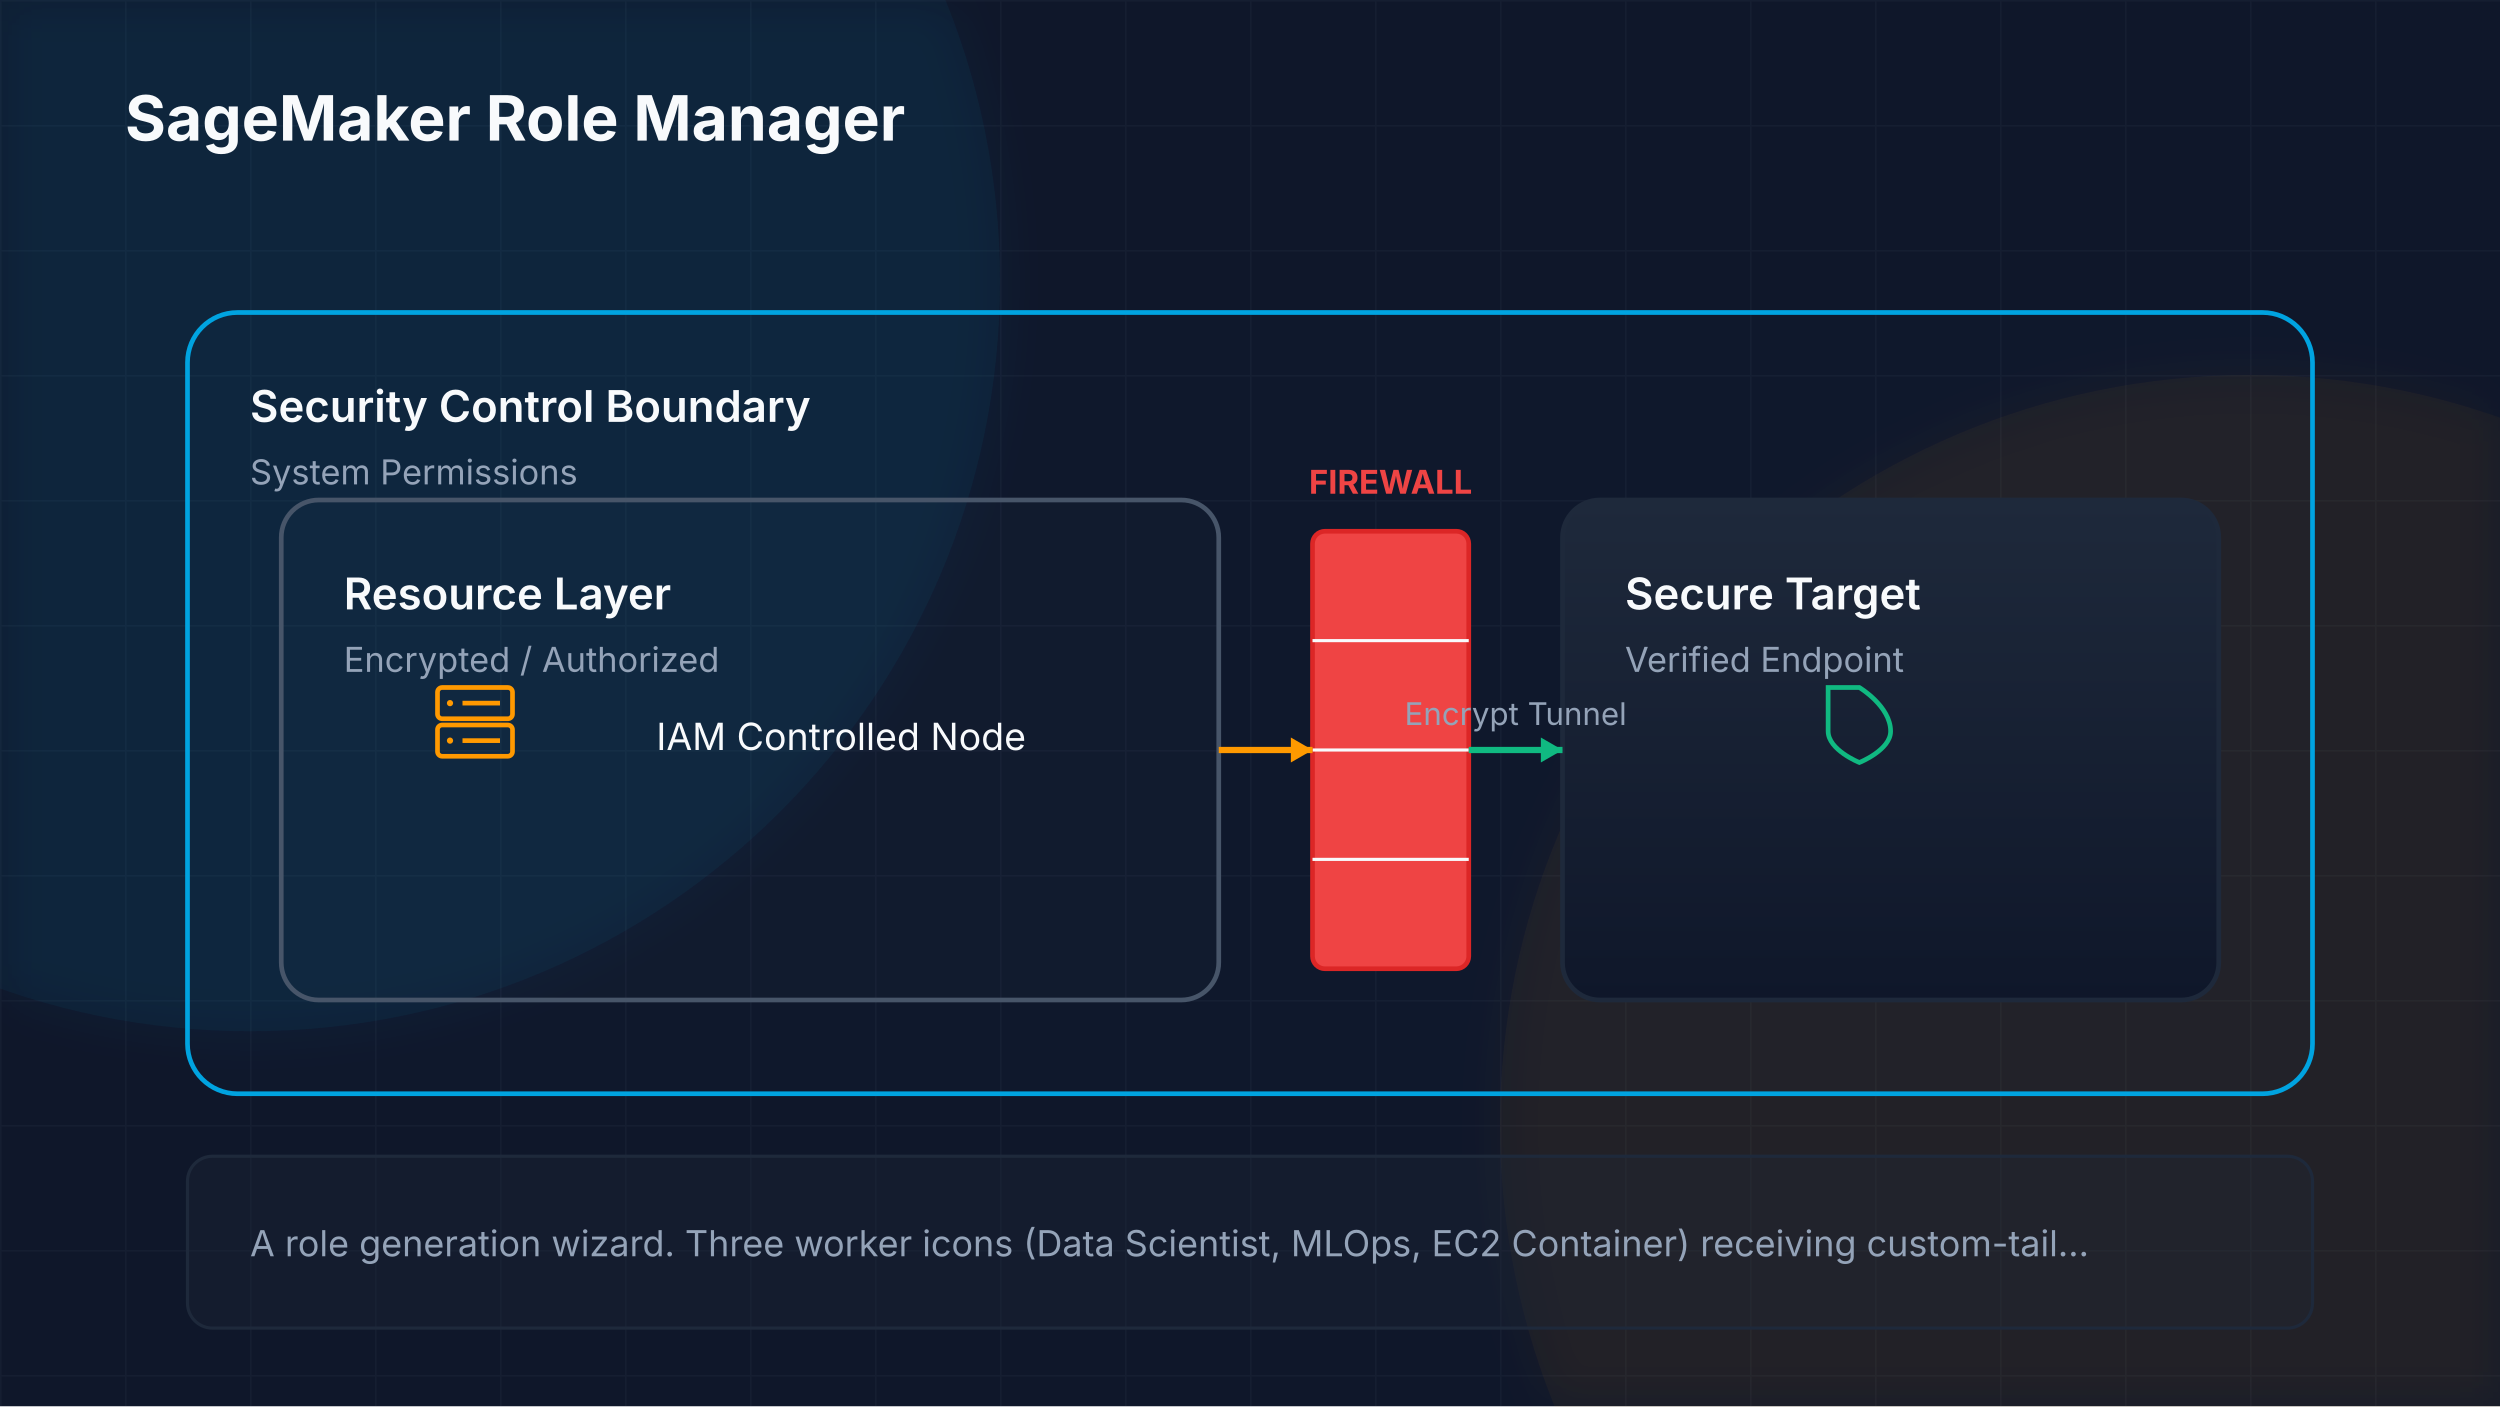
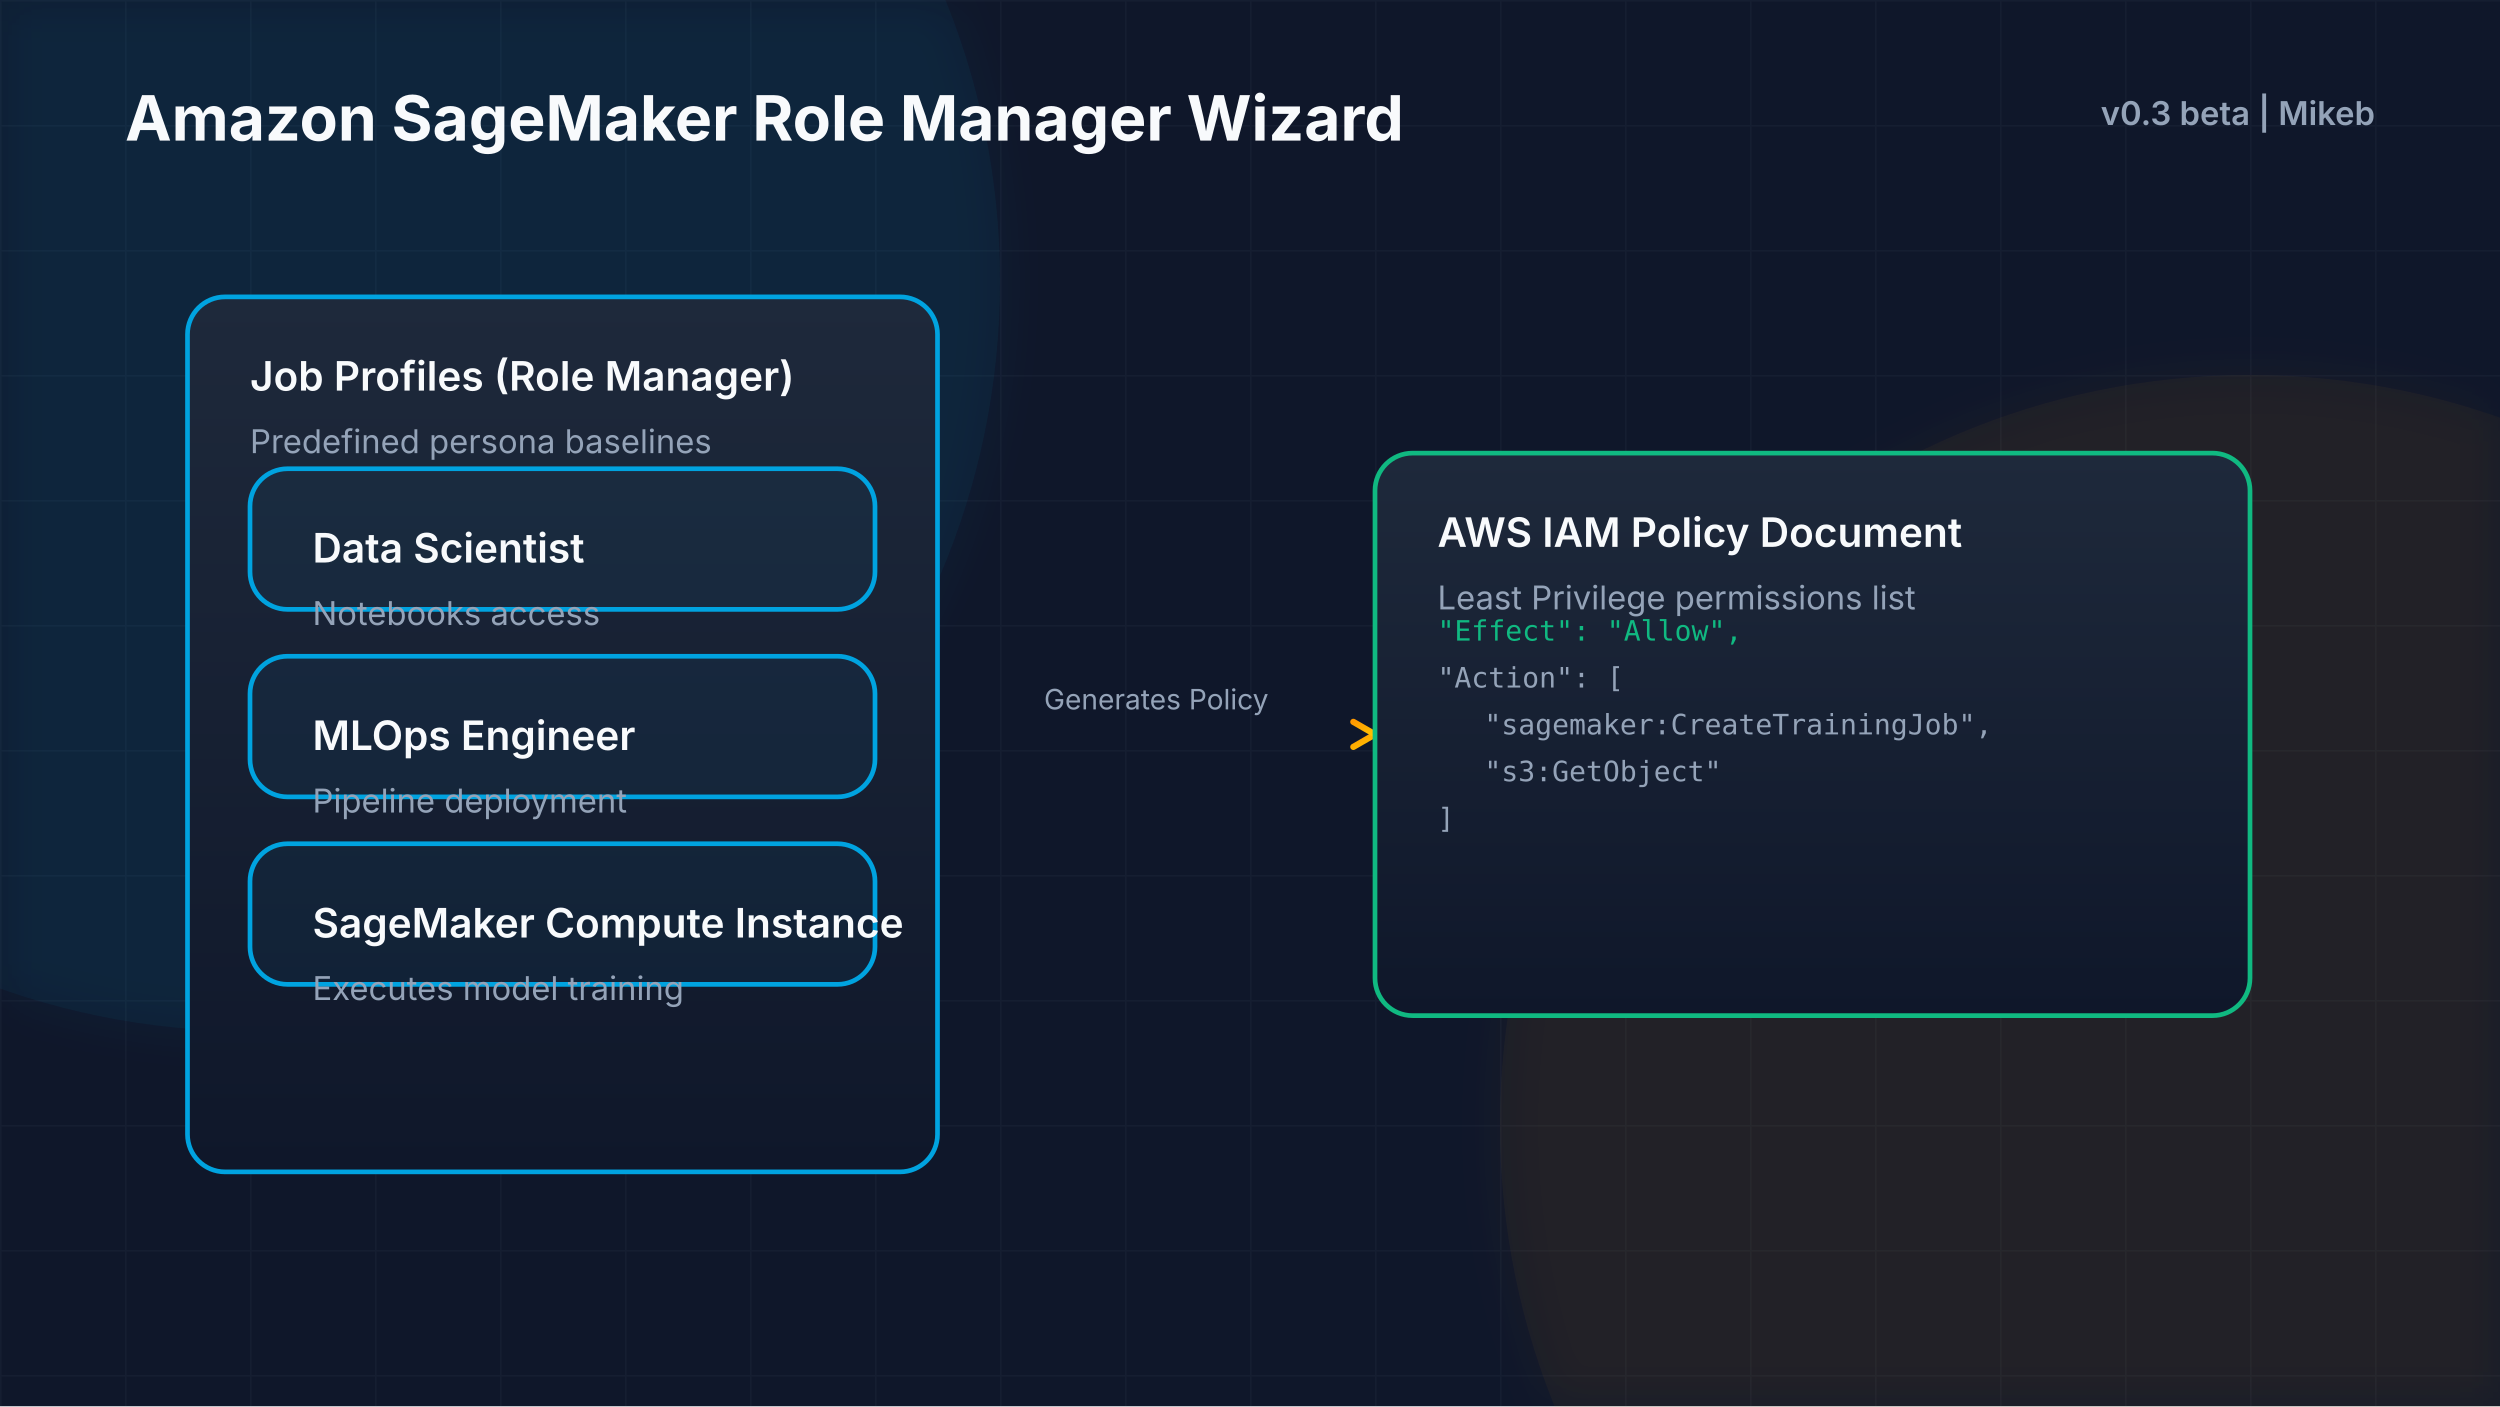
<svg xmlns="http://www.w3.org/2000/svg" viewBox="0 0 800 450" width="100%" height="100%">
  <defs>
    <linearGradient id="aws-orange" x1="0%" y1="0%" x2="100%" y2="100%">
      <stop offset="0%" stop-color="#FF9900" />
      <stop offset="100%" stop-color="#FFC400" />
    </linearGradient>
    <linearGradient id="cloud-blue" x1="0%" y1="0%" x2="100%" y2="100%">
      <stop offset="0%" stop-color="#00A3E0" />
      <stop offset="100%" stop-color="#1D70B8" />
    </linearGradient>
    <linearGradient id="success-green" x1="0%" y1="0%" x2="100%" y2="100%">
      <stop offset="0%" stop-color="#10B981" />
      <stop offset="100%" stop-color="#059669" />
    </linearGradient>
    <linearGradient id="alert-red" x1="0%" y1="0%" x2="100%" y2="100%">
      <stop offset="0%" stop-color="#EF4444" />
      <stop offset="100%" stop-color="#DC2626" />
    </linearGradient>
    <linearGradient id="warning-gold" x1="0%" y1="0%" x2="100%" y2="100%">
      <stop offset="0%" stop-color="#F59E0B" />
      <stop offset="100%" stop-color="#D97706" />
    </linearGradient>
    <linearGradient id="dark-card" x1="0%" y1="0%" x2="0%" y2="100%">
      <stop offset="0%" stop-color="#1E293B" />
      <stop offset="100%" stop-color="#0F172A" />
    </linearGradient>
    <linearGradient id="purple-glow" x1="0%" y1="0%" x2="100%" y2="100%">
      <stop offset="0%" stop-color="#8B5CF6" />
      <stop offset="100%" stop-color="#6D28D9" />
    </linearGradient>
    <filter id="glow-orange" x="-20%" y="-20%" width="140%" height="140%">
      <feGaussianBlur stdDeviation="8" result="blur" />
      <feComposite in="SourceGraphic" in2="blur" operator="over" />
    </filter>
    <filter id="glow-blue" x="-20%" y="-20%" width="140%" height="140%">
      <feGaussianBlur stdDeviation="8" result="blur" />
      <feComposite in="SourceGraphic" in2="blur" operator="over" />
    </filter>
    <pattern id="grid" width="40" height="40" patternUnits="userSpaceOnUse">
      <path d="M 40 0 L 0 0 0 40" fill="none" stroke="rgba(148, 163, 184, 0.05)" stroke-width="1" />
    </pattern>
  </defs>
  <rect width="800" height="450" fill="#0F172A" />
  <rect width="800" height="450" fill="url(#grid)" />
-   <circle cx="80.0" cy="90.0" r="240.0" fill="rgba(0, 163, 224, 0.05)" filter="url(#glow-blue)" />
-   <circle cx="720.0" cy="360.0" r="240.0" fill="rgba(255, 153, 0, 0.04)" filter="url(#glow-orange)" />
-   <text x="40" y="45" font-family="Inter, system-ui, sans-serif" font-size="20" font-weight="700" fill="#F8FAFC">SageMaker Role Manager</text>
-   <rect x="60" y="100" width="680" height="250" rx="16" fill="rgba(0,163,224,0.01)" stroke="#00A3E0" stroke-width="1.5" />
-   <text x="80" y="135" font-family="Inter, system-ui, sans-serif" font-size="14" font-weight="600" fill="#F8FAFC">Security Control Boundary</text>
-   <text x="80" y="155" font-family="Inter, system-ui, sans-serif" font-size="11" fill="#94A3B8">System Permissions</text>
-   <rect x="90" y="160" width="300" height="160" rx="12" fill="rgba(148,163,184,0.02)" stroke="#475569" stroke-width="1.5" />
-   <text x="110" y="195" font-family="Inter, system-ui, sans-serif" font-size="14" font-weight="600" fill="#F8FAFC">Resource Layer</text>
-   <text x="110" y="215" font-family="Inter, system-ui, sans-serif" font-size="11" fill="#94A3B8">Encrypted / Authorized</text>
-   <g transform="translate(140,220)">
-     <rect x="0" y="0" width="24" height="10" rx="1.5" fill="none" stroke="#FF9900" stroke-width="1.5" />
-     <circle cx="4" cy="5" r="1" fill="#FF9900" />
-     <line x1="8" y1="5" x2="20" y2="5" stroke="#FF9900" stroke-width="1.5" />
-     <rect x="0" y="12" width="24" height="10" rx="1.5" fill="none" stroke="#FF9900" stroke-width="1.5" />
-     <circle cx="4" cy="17" r="1" fill="#FF9900" />
-     <line x1="8" y1="17" x2="20" y2="17" stroke="#FF9900" stroke-width="1.5" />
+   <circle cx="80" cy="90" r="240" fill="rgba(0, 163, 224, 0.05)" filter="url(#glow-blue)" />
+   <circle cx="720" cy="360" r="240" fill="rgba(255, 153, 0, 0.04)" filter="url(#glow-orange)" />
+   <text x="40" y="45" font-family="Inter, system-ui, sans-serif" font-size="20" font-weight="700" fill="#F8FAFC">Amazon SageMaker Role Manager Wizard</text>
+   <text x="760" y="40" font-family="Inter, system-ui, sans-serif" font-size="10.5" font-weight="600" fill="#94A3B8" text-anchor="end">v0.3 beta | Mikeb</text>
+   <rect x="60" y="95" width="240" height="280" rx="12" fill="url(#dark-card)" stroke="#00A3E0" stroke-width="1.5" />
+   <text x="80" y="125" font-family="Inter, system-ui, sans-serif" font-size="13" font-weight="600" fill="#F8FAFC">Job Profiles (Role Manager)</text>
+   <text x="80" y="145" font-family="Inter, system-ui, sans-serif" font-size="10.5" fill="#94A3B8">Predefined persona baselines</text>
+   <rect x="80" y="150" width="200" height="45" rx="12" fill="rgba(0,163,224,0.05)" stroke="#00A3E0" stroke-width="1.5" />
+   <text x="100" y="180" font-family="Inter, system-ui, sans-serif" font-size="13" font-weight="600" fill="#F8FAFC">Data Scientist</text>
+   <text x="100" y="200" font-family="Inter, system-ui, sans-serif" font-size="10.5" fill="#94A3B8">Notebooks access</text>
+   <rect x="80" y="210" width="200" height="45" rx="12" fill="rgba(0,163,224,0.05)" stroke="#00A3E0" stroke-width="1.5" />
+   <text x="100" y="240" font-family="Inter, system-ui, sans-serif" font-size="13" font-weight="600" fill="#F8FAFC">MLOps Engineer</text>
+   <text x="100" y="260" font-family="Inter, system-ui, sans-serif" font-size="10.5" fill="#94A3B8">Pipeline deployment</text>
+   <rect x="80" y="270" width="200" height="45" rx="12" fill="rgba(0,163,224,0.05)" stroke="#00A3E0" stroke-width="1.5" />
+   <text x="100" y="300" font-family="Inter, system-ui, sans-serif" font-size="13" font-weight="600" fill="#F8FAFC">SageMaker Compute Instance</text>
+   <text x="100" y="320" font-family="Inter, system-ui, sans-serif" font-size="10.5" fill="#94A3B8">Executes model training</text>
+   <line x1="300" y1="235" x2="440" y2="235" stroke="url(#aws-orange)" stroke-width="2" stroke-linecap="round" />
+   <line x1="440" y1="235" x2="433.072" y2="239.0" stroke="url(#aws-orange)" stroke-width="2" stroke-linecap="round" />
+   <line x1="440" y1="235" x2="433.072" y2="231.0" stroke="url(#aws-orange)" stroke-width="2" stroke-linecap="round" />
+   <text x="370.0" y="227.0" font-family="Inter" font-size="9" fill="#94A3B8" text-anchor="middle">Generates Policy</text>
+   <rect x="440" y="145" width="280" height="180" rx="12" fill="url(#dark-card)" stroke="#10B981" stroke-width="1.5" />
+   <text x="460" y="175" font-family="Inter, system-ui, sans-serif" font-size="13" font-weight="600" fill="#F8FAFC">AWS IAM Policy Document</text>
+   <text x="460" y="195" font-family="Inter, system-ui, sans-serif" font-size="10.5" fill="#94A3B8">Least Privilege permissions list</text>
+   <g transform="translate(460, 205)" font-family="monospace" font-size="9" fill="#94A3B8">
+     <text x="0" y="0" fill="#10B981">"Effect": "Allow",</text>
+     <text x="0" y="15">"Action": [</text>
+     <text x="15" y="30">"sagemaker:CreateTrainingJob",</text>
+     <text x="15" y="45">"s3:GetObject"</text>
+     <text x="0" y="60">]</text>
  </g>
-   <text x="210" y="240" font-family="Inter" font-size="12" fill="#F8FAFC">IAM Controlled Node</text>
-   <g transform="translate(420, 170)">
-     <rect width="50" height="140" rx="4" fill="#EF4444" stroke="#DC2626" stroke-width="1.5" />
-     <line x1="0" y1="35" x2="50" y2="35" stroke="#F8FAFC" stroke-width="1" />
-     <line x1="0" y1="70" x2="50" y2="70" stroke="#F8FAFC" stroke-width="1" />
-     <line x1="0" y1="105" x2="50" y2="105" stroke="#F8FAFC" stroke-width="1" />
-     <text x="25" y="-12" font-family="Inter" font-size="10.5" fill="#EF4444" font-weight="700" text-anchor="middle">FIREWALL</text>
-   </g>
-   <rect x="500" y="160" width="210" height="160" rx="12" fill="url(#dark-card)" stroke="#1E293B" stroke-width="1.5" />
-   <text x="520" y="195" font-family="Inter, system-ui, sans-serif" font-size="14" font-weight="600" fill="#F8FAFC">Secure Target</text>
-   <text x="520" y="215" font-family="Inter, system-ui, sans-serif" font-size="11" fill="#94A3B8">Verified Endpoint</text>
-   <g transform="translate(585,220)">
-     <path d="M 0 0 L 10 0 C 10 0, 20 6, 20 14 C 20 20, 10 24, 10 24 C 10 24, 0 20, 0 14 Z" fill="none" stroke="#10B981" stroke-width="1.5" />
-   </g>
-   <line x1="390" y1="240" x2="420" y2="240" stroke="#FF9900" stroke-width="2" />
-   <path d="M 420 240 L 413.072 244.0 L 413.072 236.0 Z" fill="#FF9900" />
-   <line x1="470" y1="240" x2="500" y2="240" stroke="#10B981" stroke-width="2" />
-   <path d="M 500 240 L 493.072 244.0 L 493.072 236.0 Z" fill="#10B981" />
-   <text x="485.0" y="232.0" font-family="Inter, system-ui, sans-serif" font-size="10" fill="#94A3B8" text-anchor="middle">Encrypt Tunnel</text>
-   <rect x="60" y="370" width="680" height="55" rx="8" fill="rgba(30,41,59,0.3)" stroke="#1E293B" stroke-width="1" />
-   <text x="80" y="402" font-family="Inter" font-size="11.5" fill="#94A3B8">A role generation wizard. Three worker icons (Data Scientist, MLOps, EC2 Container) receiving custom-tail...</text>
</svg>
